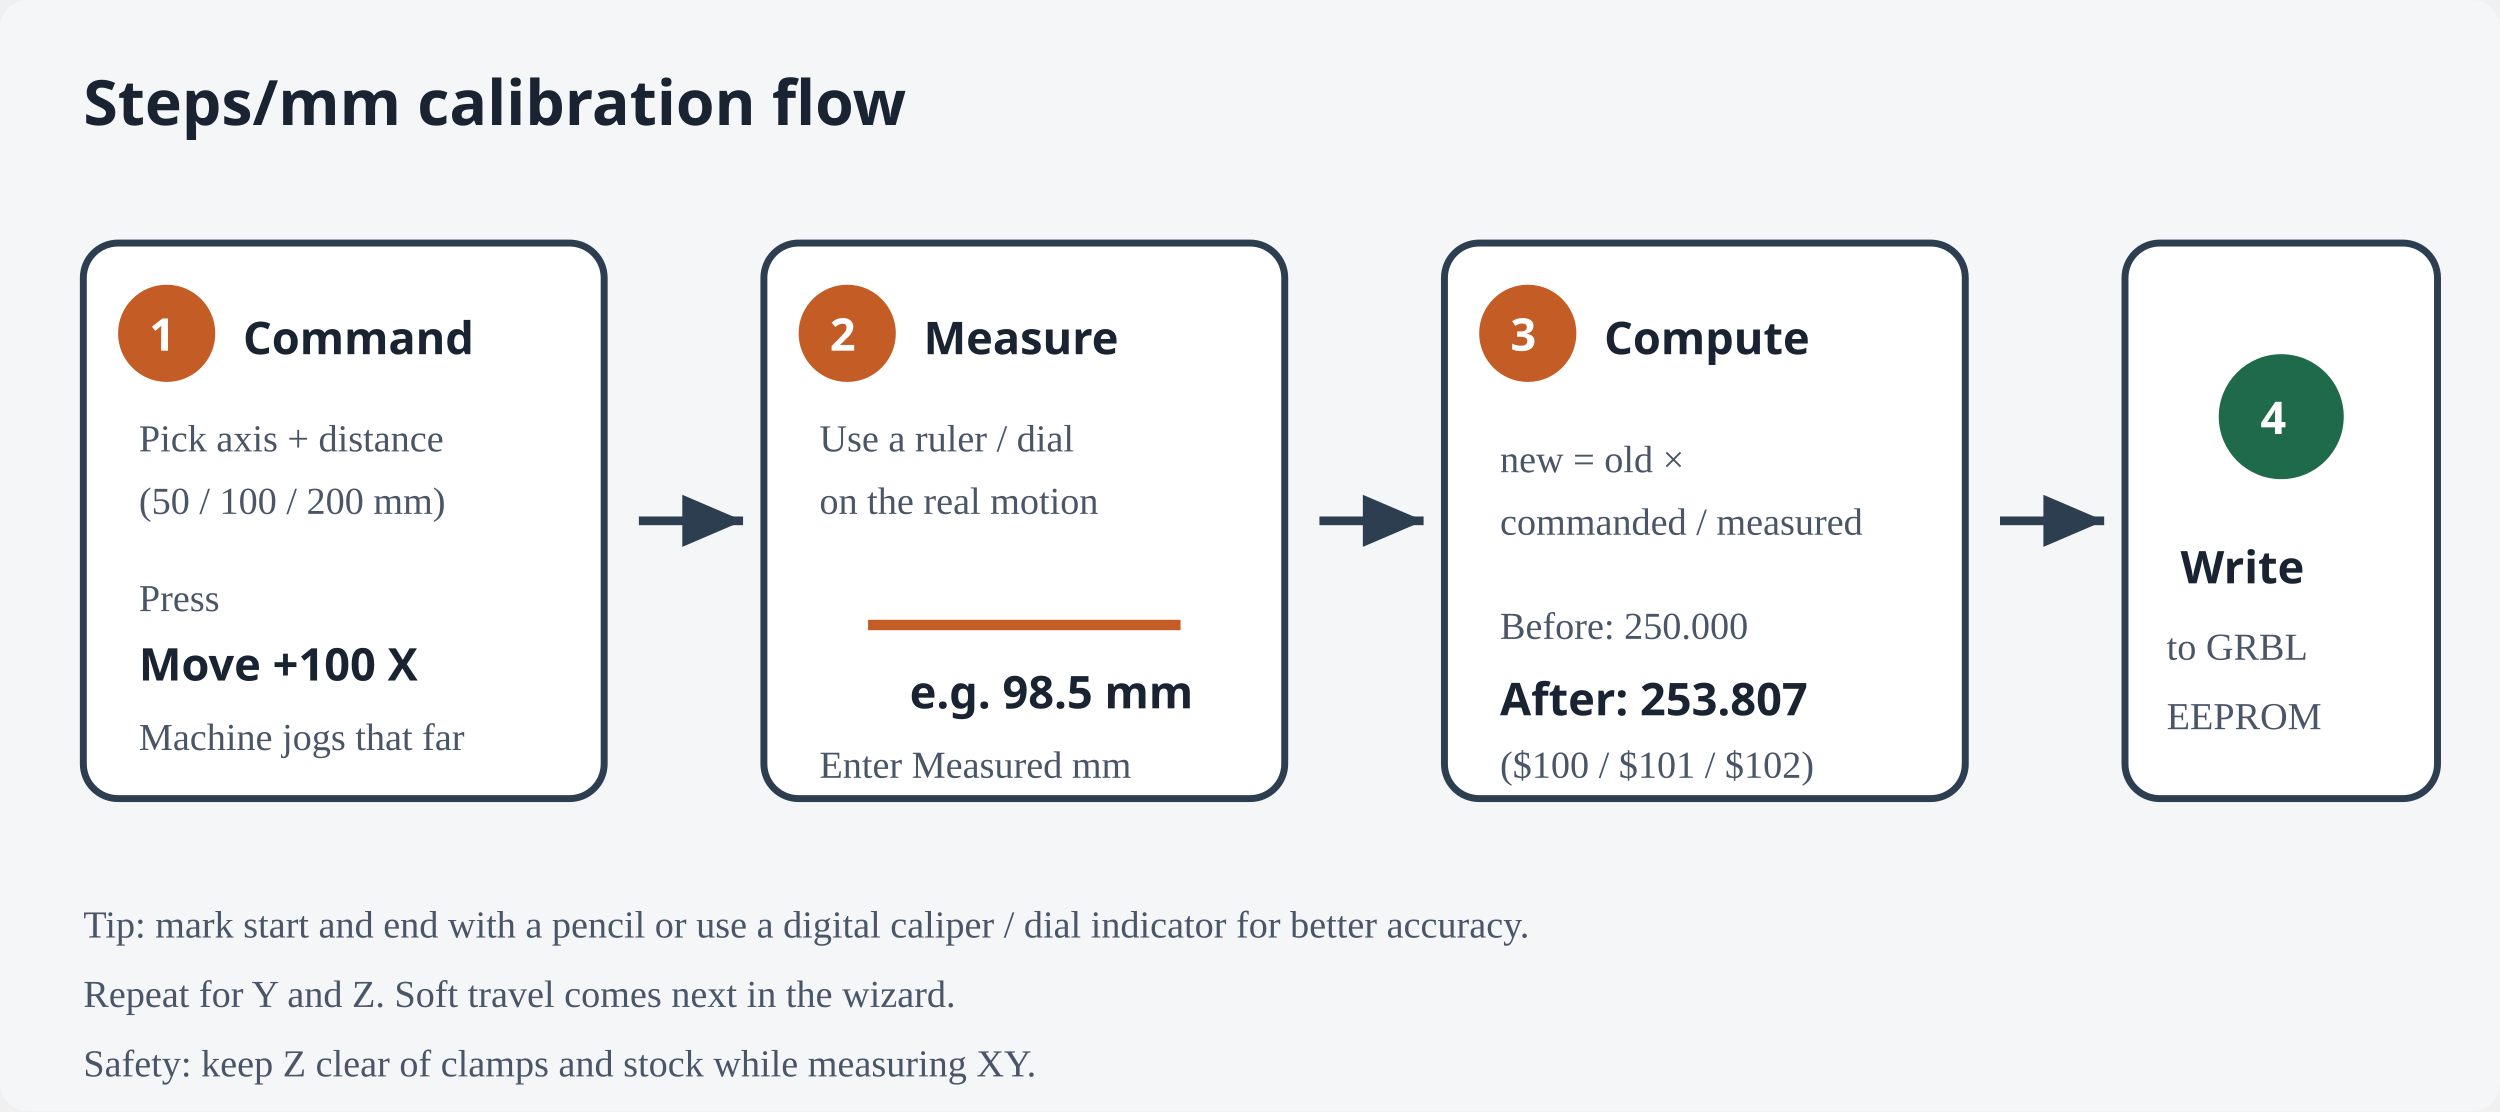
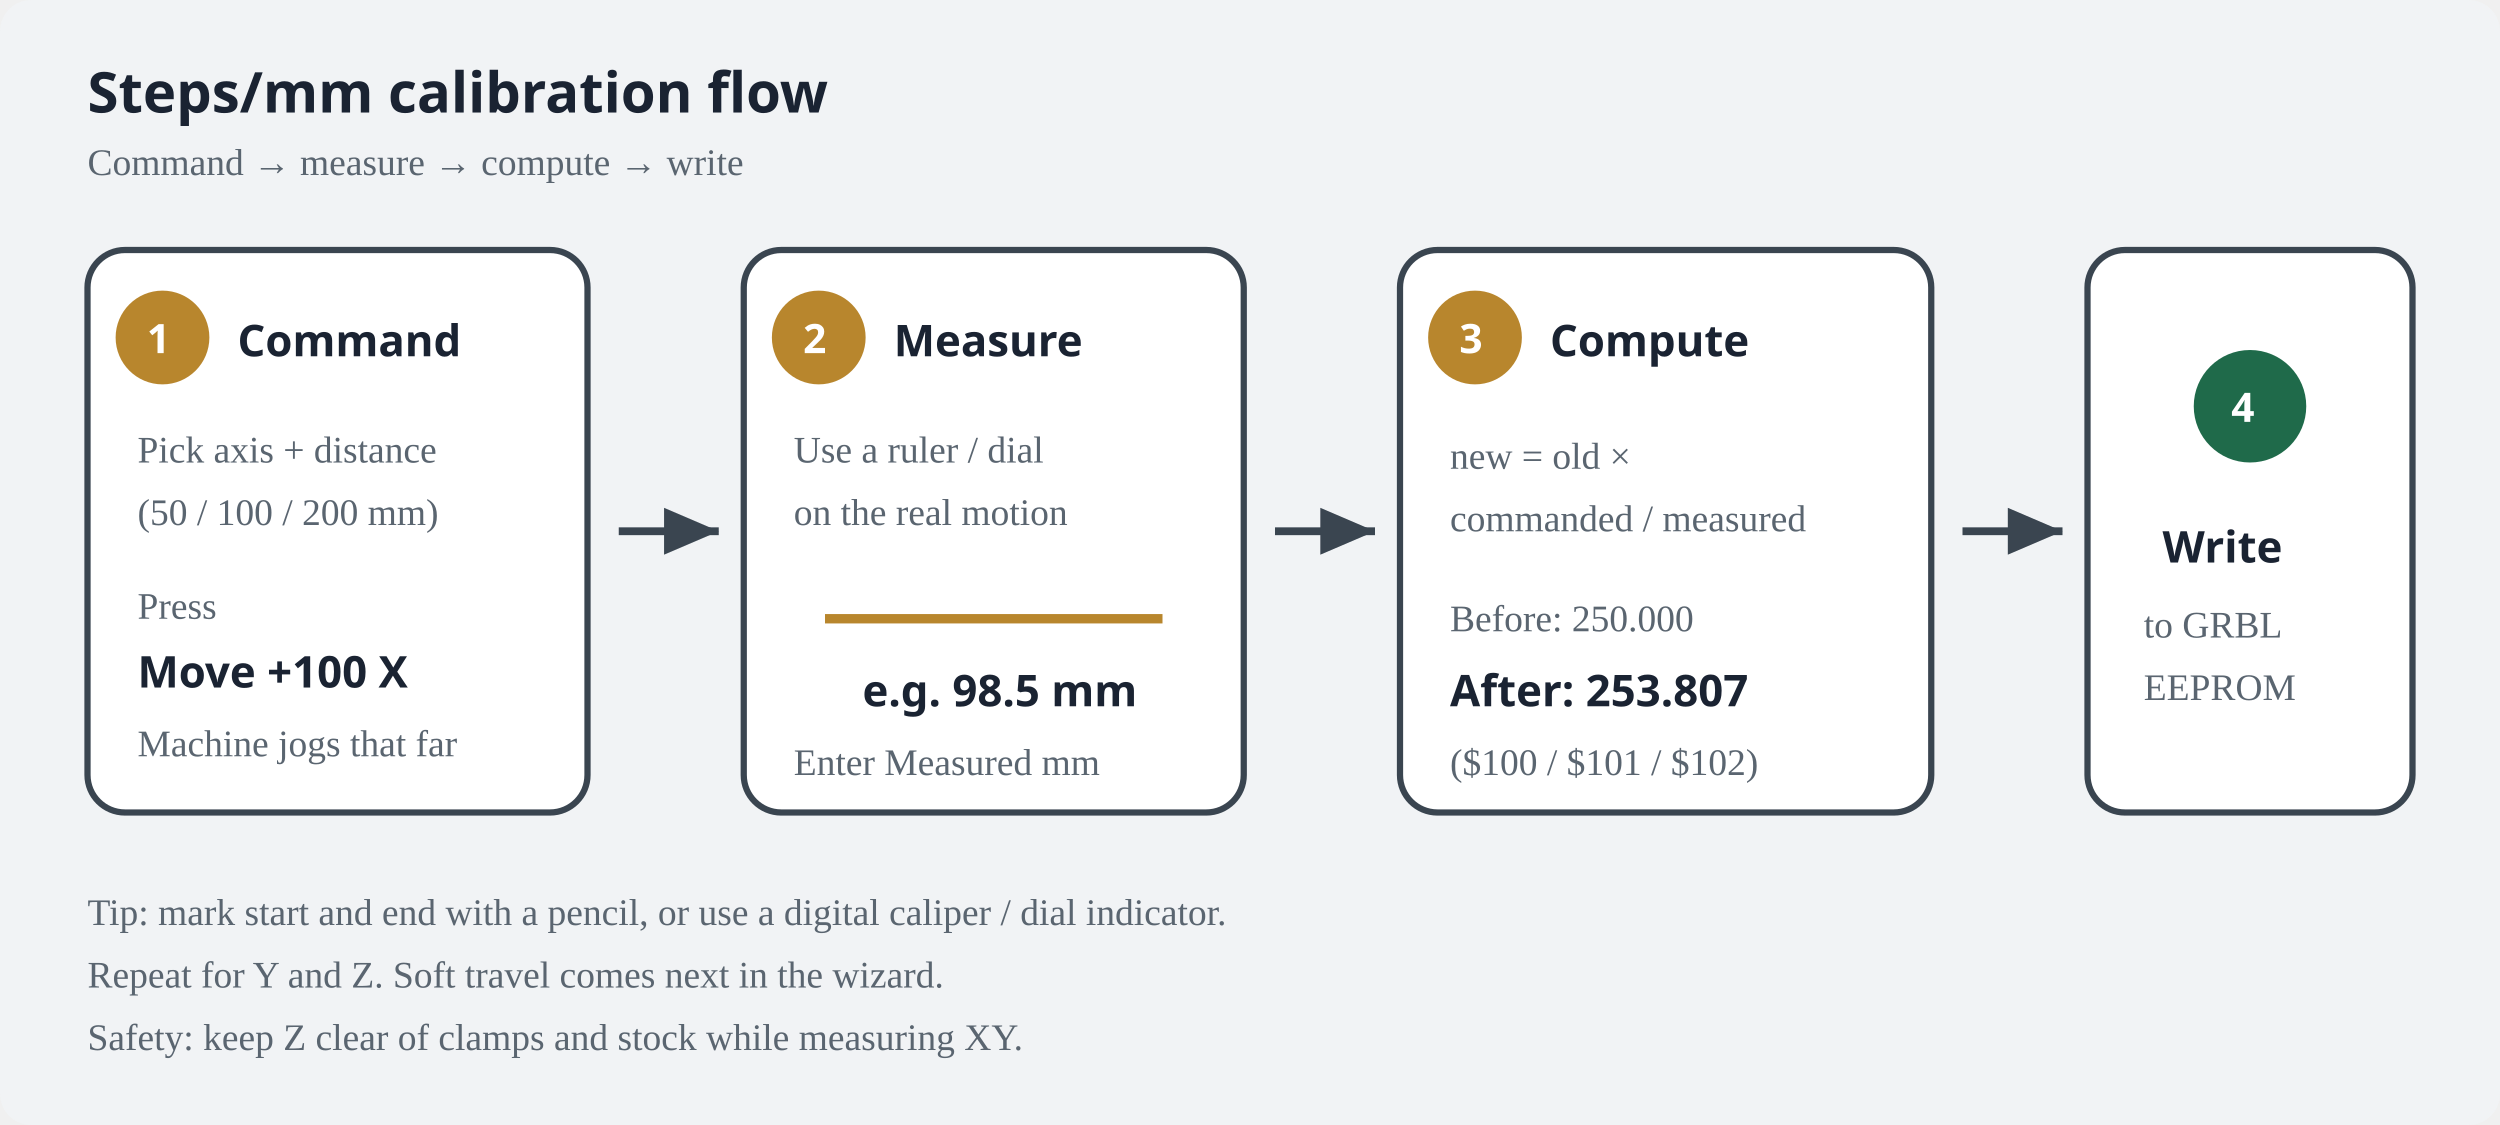
- <svg xmlns="http://www.w3.org/2000/svg" viewBox="0 0 720 320" role="img" aria-labelledby="t d">
+ <svg xmlns="http://www.w3.org/2000/svg" viewBox="0 0 800 360" role="img" aria-labelledby="t d">
  <defs>
    <style>
-       .bg { fill: #f4f6f8; }
-       .box { fill: #ffffff; stroke: #2c3e50; stroke-width: 2; }
-       .accent { fill: #c45c26; }
+       .bg { fill: #f1f3f5; }
+       .box { fill: #ffffff; stroke: #3a4550; stroke-width: 2; }
+       .accent { fill: #b8862d; }
      .ok { fill: #1f6a4a; }
-       .lab { font-family: system-ui,Segoe UI,sans-serif; fill: #1a2332; font-size: 13px; }
+       .lab { font-family: system-ui, "Segoe UI", sans-serif; fill: #1a2332; font-size: 14px; }
      .title { font-size: 18px; font-weight: 700; }
-       .w { fill: #ffffff; font-family: system-ui,Segoe UI,sans-serif; font-size: 13px; font-weight: 700; }
-       .arrow { stroke: #2c3e50; stroke-width: 2.5; fill: none; marker-end: url(#a); }
-       .tiny { font-size: 11px; fill: #4a5568; }
+       .w { fill: #ffffff; font-family: system-ui, "Segoe UI", sans-serif; font-size: 13px; font-weight: 700; }
+       .arrow { stroke: #3a4550; stroke-width: 2.5; fill: none; marker-end: url(#a); }
+       .tiny { font-size: 12px; fill: #5a6570; }
    </style>
    <marker id="a" markerWidth="9" markerHeight="9" refX="7" refY="3" orient="auto">
-       <path d="M0,0 L7,3 L0,6 Z" fill="#2c3e50" />
+       <path d="M0,0 L7,3 L0,6 Z" fill="#3a4550" />
    </marker>
  </defs>
-   <rect class="bg" width="720" height="320" rx="8" />
-   <text class="lab title" x="24" y="36">Steps/mm calibration flow</text>
-   <rect class="box" x="24" y="70" width="150" height="160" rx="10" />
-   <circle class="accent" cx="48" cy="96" r="14" />
-   <text class="w" x="43" y="101">1</text>
-   <text class="lab" x="70" y="102" font-weight="700">Command</text>
-   <text class="tiny" x="40" y="130">Pick axis + distance</text>
-   <text class="tiny" x="40" y="148">(50 / 100 / 200 mm)</text>
-   <text class="tiny" x="40" y="176">Press</text>
-   <text class="lab" x="40" y="196" font-weight="700">Move +100 X</text>
-   <text class="tiny" x="40" y="216">Machine jogs that far</text>
-   <path class="arrow" d="M184 150 H214" />
-   <rect class="box" x="220" y="70" width="150" height="160" rx="10" />
-   <circle class="accent" cx="244" cy="96" r="14" />
-   <text class="w" x="239" y="101">2</text>
-   <text class="lab" x="266" y="102" font-weight="700">Measure</text>
-   <text class="tiny" x="236" y="130">Use a ruler / dial</text>
-   <text class="tiny" x="236" y="148">on the real motion</text>
-   <line x1="250" y1="180" x2="340" y2="180" stroke="#c45c26" stroke-width="3" />
-   <text class="lab" x="262" y="204" font-weight="700">e.g. 98.5 mm</text>
-   <text class="tiny" x="236" y="224">Enter Measured mm</text>
-   <path class="arrow" d="M380 150 H410" />
-   <rect class="box" x="416" y="70" width="150" height="160" rx="10" />
-   <circle class="accent" cx="440" cy="96" r="14" />
-   <text class="w" x="435" y="101">3</text>
-   <text class="lab" x="462" y="102" font-weight="700">Compute</text>
-   <text class="tiny" x="432" y="136">new = old ×</text>
-   <text class="tiny" x="432" y="154">commanded / measured</text>
-   <text class="tiny" x="432" y="184">Before: 250.000</text>
-   <text class="lab" x="432" y="206" font-weight="700">After: 253.807</text>
-   <text class="tiny" x="432" y="224">($100 / $101 / $102)</text>
-   <path class="arrow" d="M576 150 H606" />
-   <rect class="box" x="612" y="70" width="90" height="160" rx="10" />
-   <circle class="ok" cx="657" cy="120" r="18" />
-   <text class="w" x="651" y="125">4</text>
-   <text class="lab" x="628" y="168" font-weight="700">Write</text>
-   <text class="tiny" x="624" y="190">to GRBL</text>
-   <text class="tiny" x="624" y="210">EEPROM</text>
-   <text class="tiny" x="24" y="270">Tip: mark start and end with a pencil or use a digital caliper / dial indicator for better accuracy.</text>
-   <text class="tiny" x="24" y="290">Repeat for Y and Z. Soft travel comes next in the wizard.</text>
-   <text class="tiny" x="24" y="310">Safety: keep Z clear of clamps and stock while measuring XY.</text>
+   <rect class="bg" width="800" height="360" rx="10" />
+   <text class="lab title" x="28" y="36">Steps/mm calibration flow</text>
+   <text class="tiny" x="28" y="56">Command → measure → compute → write</text>
+   <rect class="box" x="28" y="80" width="160" height="180" rx="12" />
+   <circle class="accent" cx="52" cy="108" r="15" />
+   <text class="w" x="47" y="113">1</text>
+   <text class="lab" x="76" y="114" font-weight="700">Command</text>
+   <text class="tiny" x="44" y="148">Pick axis + distance</text>
+   <text class="tiny" x="44" y="168">(50 / 100 / 200 mm)</text>
+   <text class="tiny" x="44" y="198">Press</text>
+   <text class="lab" x="44" y="220" font-weight="700">Move +100 X</text>
+   <text class="tiny" x="44" y="242">Machine jogs that far</text>
+   <path class="arrow" d="M198 170 H230" />
+   <rect class="box" x="238" y="80" width="160" height="180" rx="12" />
+   <circle class="accent" cx="262" cy="108" r="15" />
+   <text class="w" x="257" y="113">2</text>
+   <text class="lab" x="286" y="114" font-weight="700">Measure</text>
+   <text class="tiny" x="254" y="148">Use a ruler / dial</text>
+   <text class="tiny" x="254" y="168">on the real motion</text>
+   <line x1="264" y1="198" x2="372" y2="198" stroke="#b8862d" stroke-width="3" />
+   <text class="lab" x="276" y="226" font-weight="700">e.g. 98.5 mm</text>
+   <text class="tiny" x="254" y="248">Enter Measured mm</text>
+   <path class="arrow" d="M408 170 H440" />
+   <rect class="box" x="448" y="80" width="170" height="180" rx="12" />
+   <circle class="accent" cx="472" cy="108" r="15" />
+   <text class="w" x="467" y="113">3</text>
+   <text class="lab" x="496" y="114" font-weight="700">Compute</text>
+   <text class="tiny" x="464" y="150">new = old ×</text>
+   <text class="tiny" x="464" y="170">commanded / measured</text>
+   <text class="tiny" x="464" y="202">Before: 250.000</text>
+   <text class="lab" x="464" y="226" font-weight="700">After: 253.807</text>
+   <text class="tiny" x="464" y="248">($100 / $101 / $102)</text>
+   <path class="arrow" d="M628 170 H660" />
+   <rect class="box" x="668" y="80" width="104" height="180" rx="12" />
+   <circle class="ok" cx="720" cy="130" r="18" />
+   <text class="w" x="714" y="135">4</text>
+   <text class="lab" x="692" y="180" font-weight="700">Write</text>
+   <text class="tiny" x="686" y="204">to GRBL</text>
+   <text class="tiny" x="686" y="224">EEPROM</text>
+   <text class="tiny" x="28" y="296">Tip: mark start and end with a pencil, or use a digital caliper / dial indicator.</text>
+   <text class="tiny" x="28" y="316">Repeat for Y and Z. Soft travel comes next in the wizard.</text>
+   <text class="tiny" x="28" y="336">Safety: keep Z clear of clamps and stock while measuring XY.</text>
</svg>
